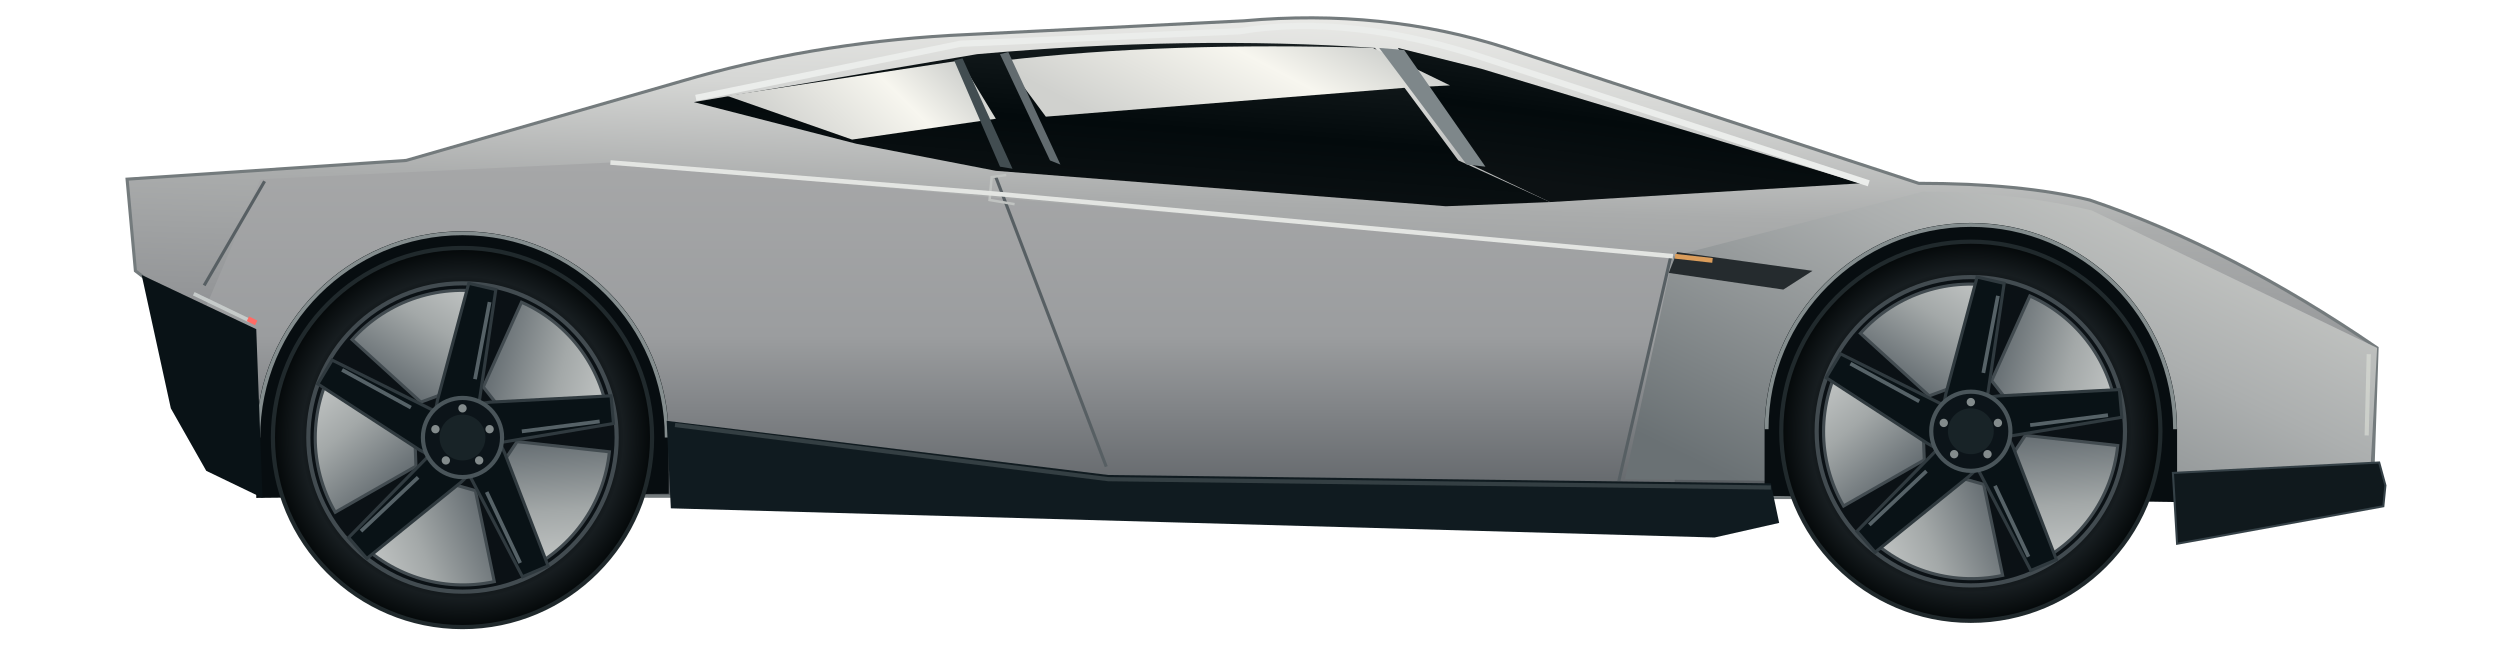
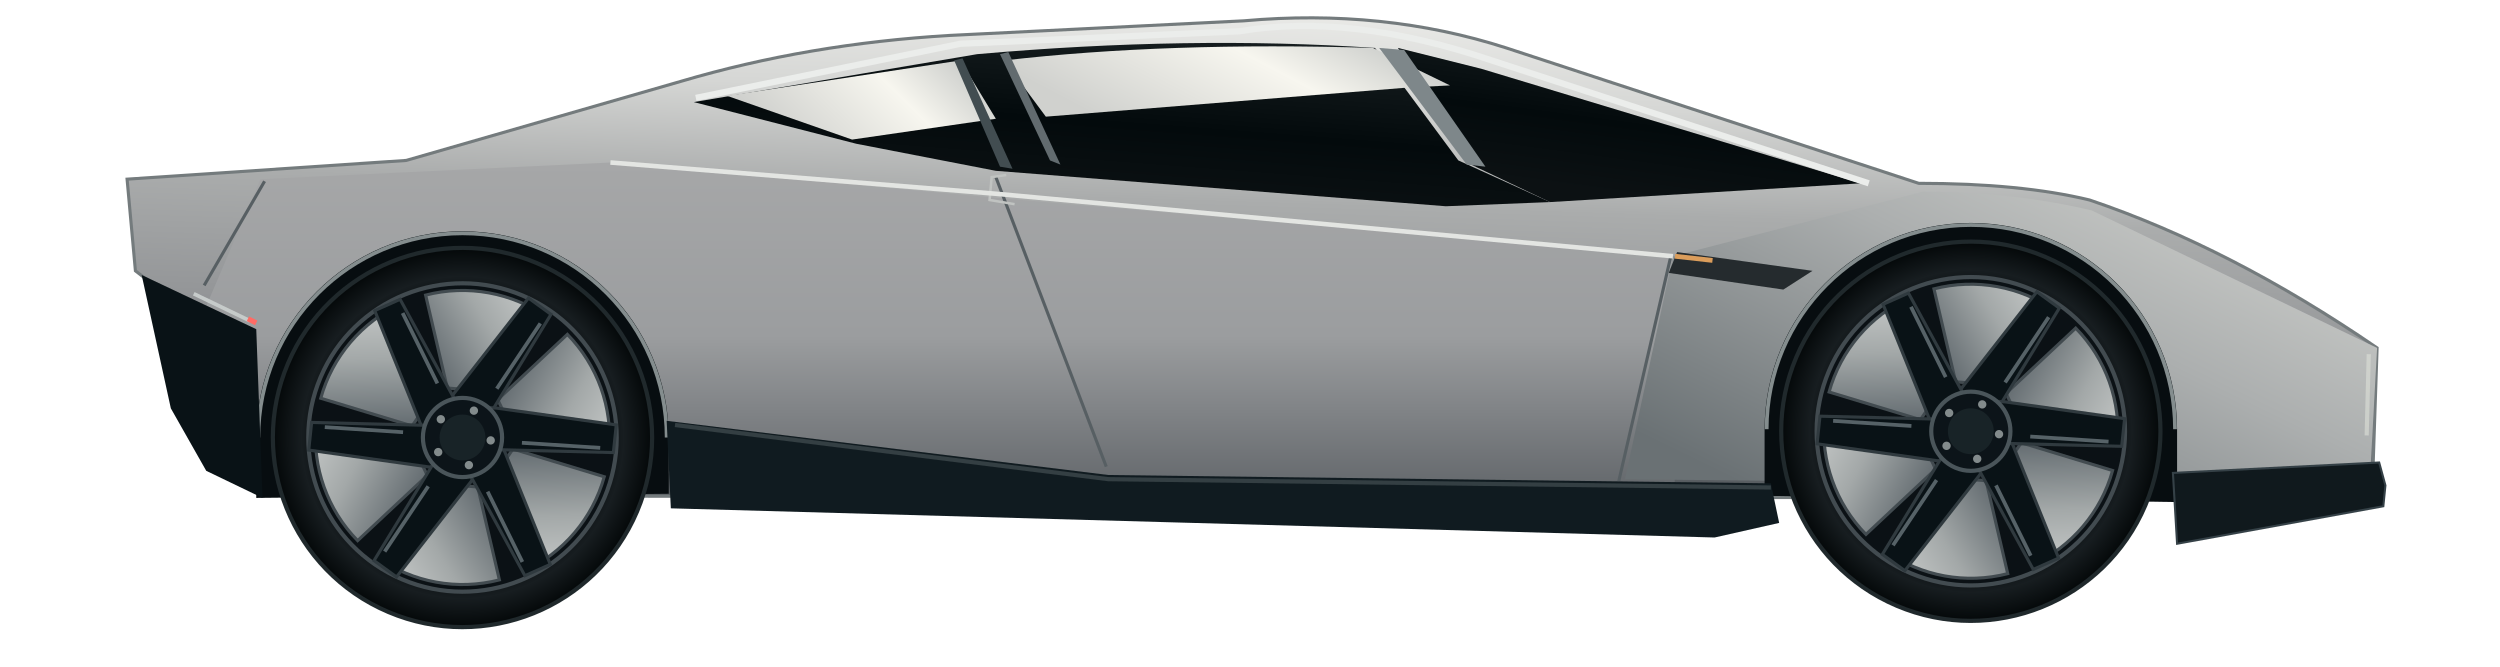
<svg xmlns="http://www.w3.org/2000/svg" width="1200" height="320" viewBox="0 0 1200 320">
  <defs>
    <linearGradient id="body" x1="0" y1="0" x2=".15" y2="1">
      <stop stop-color="#f0f0ed" />
      <stop offset=".23" stop-color="#d6d7d5" />
      <stop offset=".45" stop-color="#aaacac" />
      <stop offset=".8" stop-color="#8b8d90" />
      <stop offset="1" stop-color="#565b5f" />
    </linearGradient>
    <linearGradient id="side" x1="0" y1="0" x2="0" y2="1">
      <stop stop-color="#a6a7a8" />
      <stop offset=".52" stop-color="#9b9d9f" />
      <stop offset="1" stop-color="#62666a" />
    </linearGradient>
    <linearGradient id="front" x1="0" y1="0" x2="1" y2=".8">
      <stop stop-color="#d5d6d2" />
      <stop offset=".45" stop-color="#acafaf" />
      <stop offset="1" stop-color="#6a7174" />
    </linearGradient>
    <linearGradient id="glass" x1="0" y1="0" x2=".4" y2="1">
      <stop stop-color="#1b2224" />
      <stop offset=".6" stop-color="#030a0c" />
      <stop offset="1" stop-color="#0c1113" />
    </linearGradient>
    <linearGradient id="reflection" x1="0" y1="0" x2="1" y2=".3">
      <stop stop-color="#bcbfbe" />
      <stop offset=".45" stop-color="#f7f6ef" />
      <stop offset="1" stop-color="#d0d1ce" />
    </linearGradient>
    <linearGradient id="rim" x1="0" y1="0" x2=".8" y2="1">
      <stop stop-color="#c7cac9" />
      <stop offset=".4" stop-color="#a3a8a8" />
      <stop offset="1" stop-color="#535c62" />
    </linearGradient>
    <radialGradient id="rubber">
      <stop offset=".72" stop-color="#080c0e" />
      <stop offset=".85" stop-color="#171d20" />
      <stop offset="1" stop-color="#040809" />
    </radialGradient>
-     <g id="wheel">
+     <g id="wheel" transform="rotate(-23)">
      <circle r="91" fill="url(#rubber)" stroke="#20292c" stroke-width="2" />
      <circle r="74" fill="#0b1115" stroke="#424b50" stroke-width="2" />
      <g fill="url(#rim)" stroke="#424b50" stroke-width="1.5">
-         <path id="panel" d="M-15-69A71 71 0 0 1 53-47L20-17 1-24Z" />
-         <use href="#panel" transform="rotate(72)" />
-         <use href="#panel" transform="rotate(144)" />
-         <use href="#panel" transform="rotate(216)" />
-         <use href="#panel" transform="rotate(288)" />
+         <path id="panel" d="M-15-69A71 71 0 0 1 43-56L16-19 1-24Z" />
+         <use href="#panel" transform="rotate(60)" />
+         <use href="#panel" transform="rotate(120)" />
+         <use href="#panel" transform="rotate(180)" />
+         <use href="#panel" transform="rotate(240)" />
+         <use href="#panel" transform="rotate(300)" />
      </g>
      <g fill="#091216" stroke="#303a3f" stroke-width="1.5">
        <path id="spoke" d="m-8-17-8-54 13-3 15 56 3 16-13 10Z" />
-         <use href="#spoke" transform="rotate(72)" />
-         <use href="#spoke" transform="rotate(144)" />
-         <use href="#spoke" transform="rotate(216)" />
-         <use href="#spoke" transform="rotate(288)" />
+         <use href="#spoke" transform="rotate(60)" />
+         <use href="#spoke" transform="rotate(120)" />
+         <use href="#spoke" transform="rotate(180)" />
+         <use href="#spoke" transform="rotate(240)" />
+         <use href="#spoke" transform="rotate(300)" />
      </g>
      <g stroke="#647076" stroke-width="1.8" opacity=".85">
        <path id="edge" d="m-6-28-7-37" />
-         <use href="#edge" transform="rotate(72)" />
-         <use href="#edge" transform="rotate(144)" />
-         <use href="#edge" transform="rotate(216)" />
-         <use href="#edge" transform="rotate(288)" />
+         <use href="#edge" transform="rotate(60)" />
+         <use href="#edge" transform="rotate(120)" />
+         <use href="#edge" transform="rotate(180)" />
+         <use href="#edge" transform="rotate(240)" />
+         <use href="#edge" transform="rotate(300)" />
      </g>
      <circle r="19" fill="#0c1419" stroke="#4a555a" stroke-width="2" />
      <circle r="11" fill="#182327" />
      <g fill="#838b8c">
        <circle cx="0" cy="-14" r="2" />
        <circle cx="13" cy="-4" r="2" />
        <circle cx="8" cy="11" r="2" />
        <circle cx="-8" cy="11" r="2" />
        <circle cx="-13" cy="-4" r="2" />
      </g>
    </g>
  </defs>
  <g transform="translate(1200 0) scale(-1 1)">
    <path d="M59 167Q129 119 197 96Q230 88 279 88L477 23Q536 4 603 10L744 17Q812 21 873 39L1005 77 1139 86 1135 130 1104 154 1111 199 1086 224 1046 238 165 239 61 226Z" fill="url(#body)" stroke="#747b7d" stroke-width="1.5" />
    <path d="m398 123 323-28 186-17 168 8 29 68-31 69-677 15Z" fill="url(#side)" />
    <path d="M59 167 196 101Q234 92 277 92L397 123 420 230 160 233 62 222Z" fill="url(#front)" />
    <path d="M307 88 489 33 529 23 496 78 456 97Z" fill="url(#glass)" />
    <path d="M500 77 540 23Q629 17 731 26L867 49 789 69 722 82 506 99 456 97Z" fill="url(#glass)" />
    <path d="m504 41 37-18q99-3 177 6l-20 27-174-14Z" fill="url(#reflection)" />
    <path d="m739 29 112 17-60 21-69-10Z" fill="url(#reflection)" />
    <path d="m716 25 4 1-24 51-5 2Z" fill="#626b6f" />
    <path d="m738 28 4 1-22 51-6 1Z" fill="#424d51" />
    <path d="M303 88 484 29Q552 6 605 15L739 21 866 47" fill="none" stroke="#ebedeb" stroke-width="3" />
    <path d="m526 24 12-1-42 56-9 1Z" fill="#7e878a" />
    <path d="m398 123 25 108M722 85l-53 139M1073 87l29 50" fill="none" stroke="#575f63" stroke-width="1.5" />
    <path d="m717 84 7 1 1 11-12 2" fill="none" stroke="#c0c3c1" stroke-width="1.2" />
    <path d="M397 123 722 93 907 78" fill="none" stroke="#e3e5e2" stroke-width="2.2" />
    <path d="m330 130 65-9 4 10-55 8Z" fill="#252b2e" />
    <path d="m378 125 18-2" stroke="#db9d5b" stroke-width="2.3" />
    <path d="M155 241v-35a99 99 0 0 1 198 0v32Zm724-4v-27a99 99 0 0 1 198 0v29Z" fill="#070d10" />
    <path d="M156 206a98 98 0 0 1 196 0M880 210a98 98 0 0 1 196 0" fill="none" stroke="#848d8e" stroke-width="1.8" />
    <path d="m350 232 318-4 212-26-2 42-501 14-31-7Z" fill="#101b20" />
    <path d="m350 234 318-4 208-26" fill="none" stroke="#343f43" stroke-width="2" />
    <path d="m58 222 99 5-2 34-99-18-1-10Z" fill="#10191d" stroke="#354147" />
    <path d="m1077 158 55-26-14 64-17 30-27 13Z" fill="#091216" />
    <path d="m1080 154 27-13" stroke="#c6cbca" stroke-width="1.8" />
    <path d="m1077 155 4-2" stroke="#ff6b65" stroke-width="2.5" />
    <path d="m63 170 1 39" stroke="#daddd6" stroke-width="2" opacity=".65" />
    <use href="#wheel" x="254" y="207" />
    <use href="#wheel" x="978" y="210" />
  </g>
</svg>
